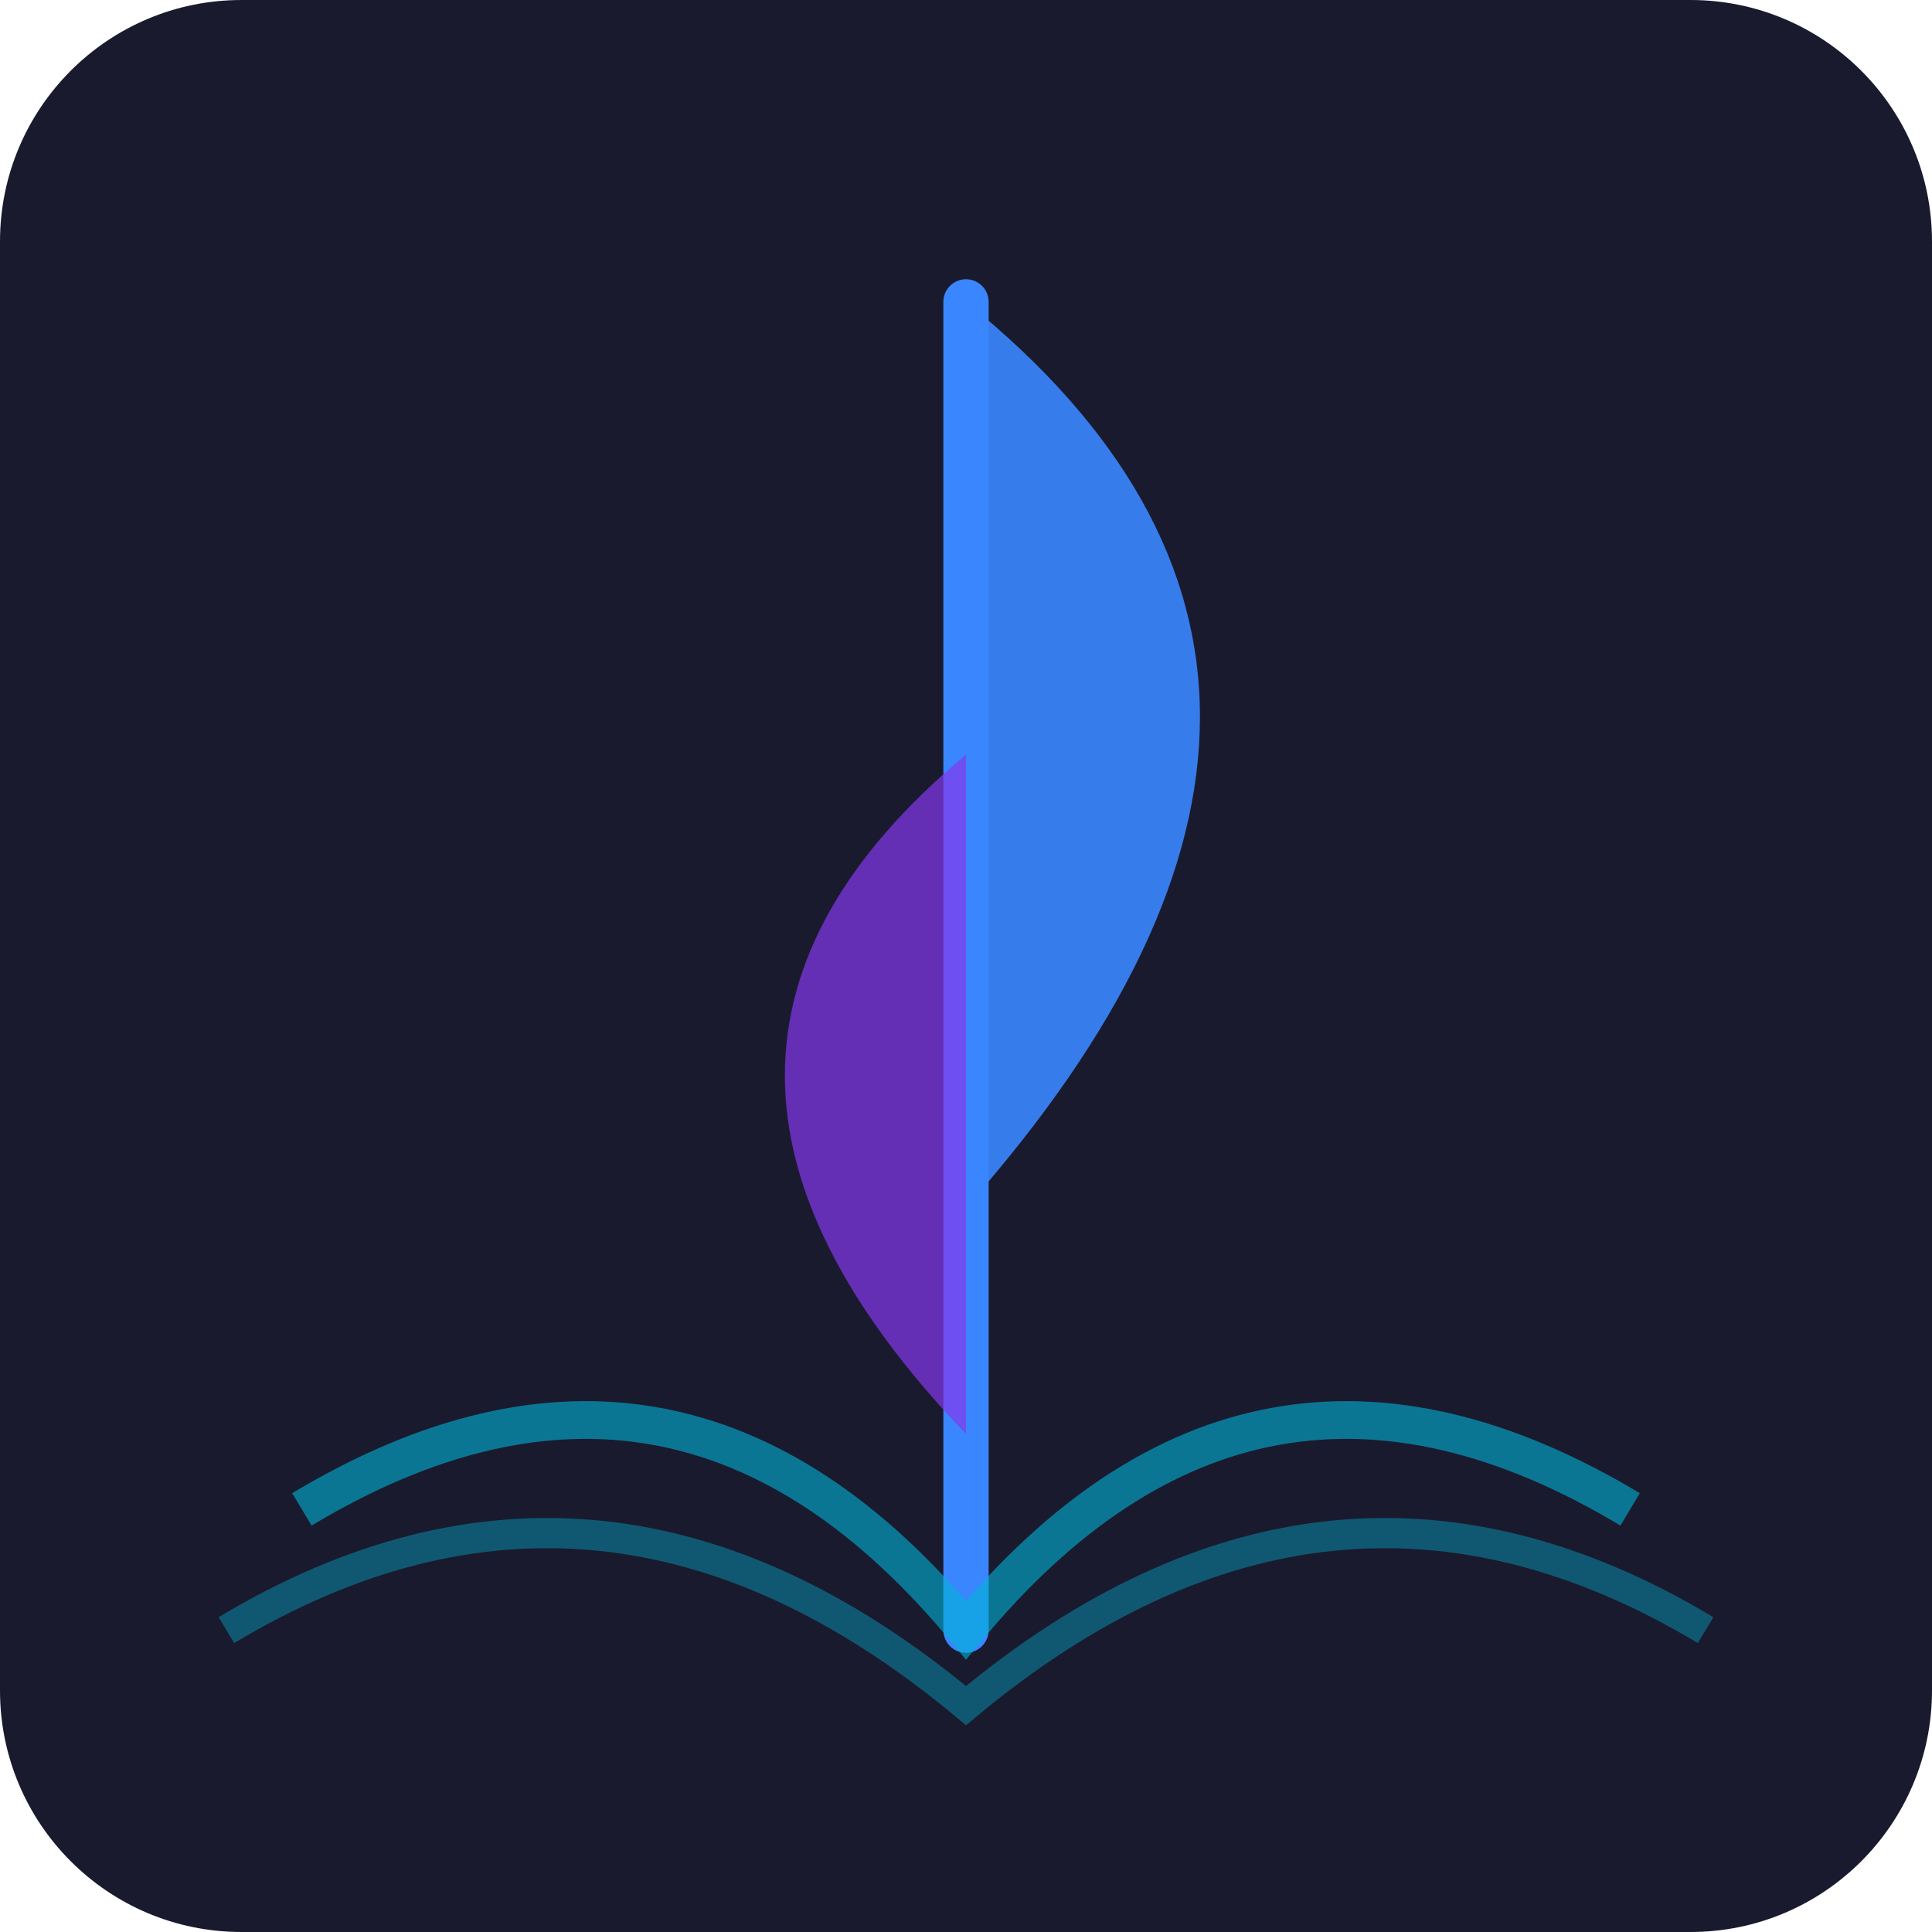
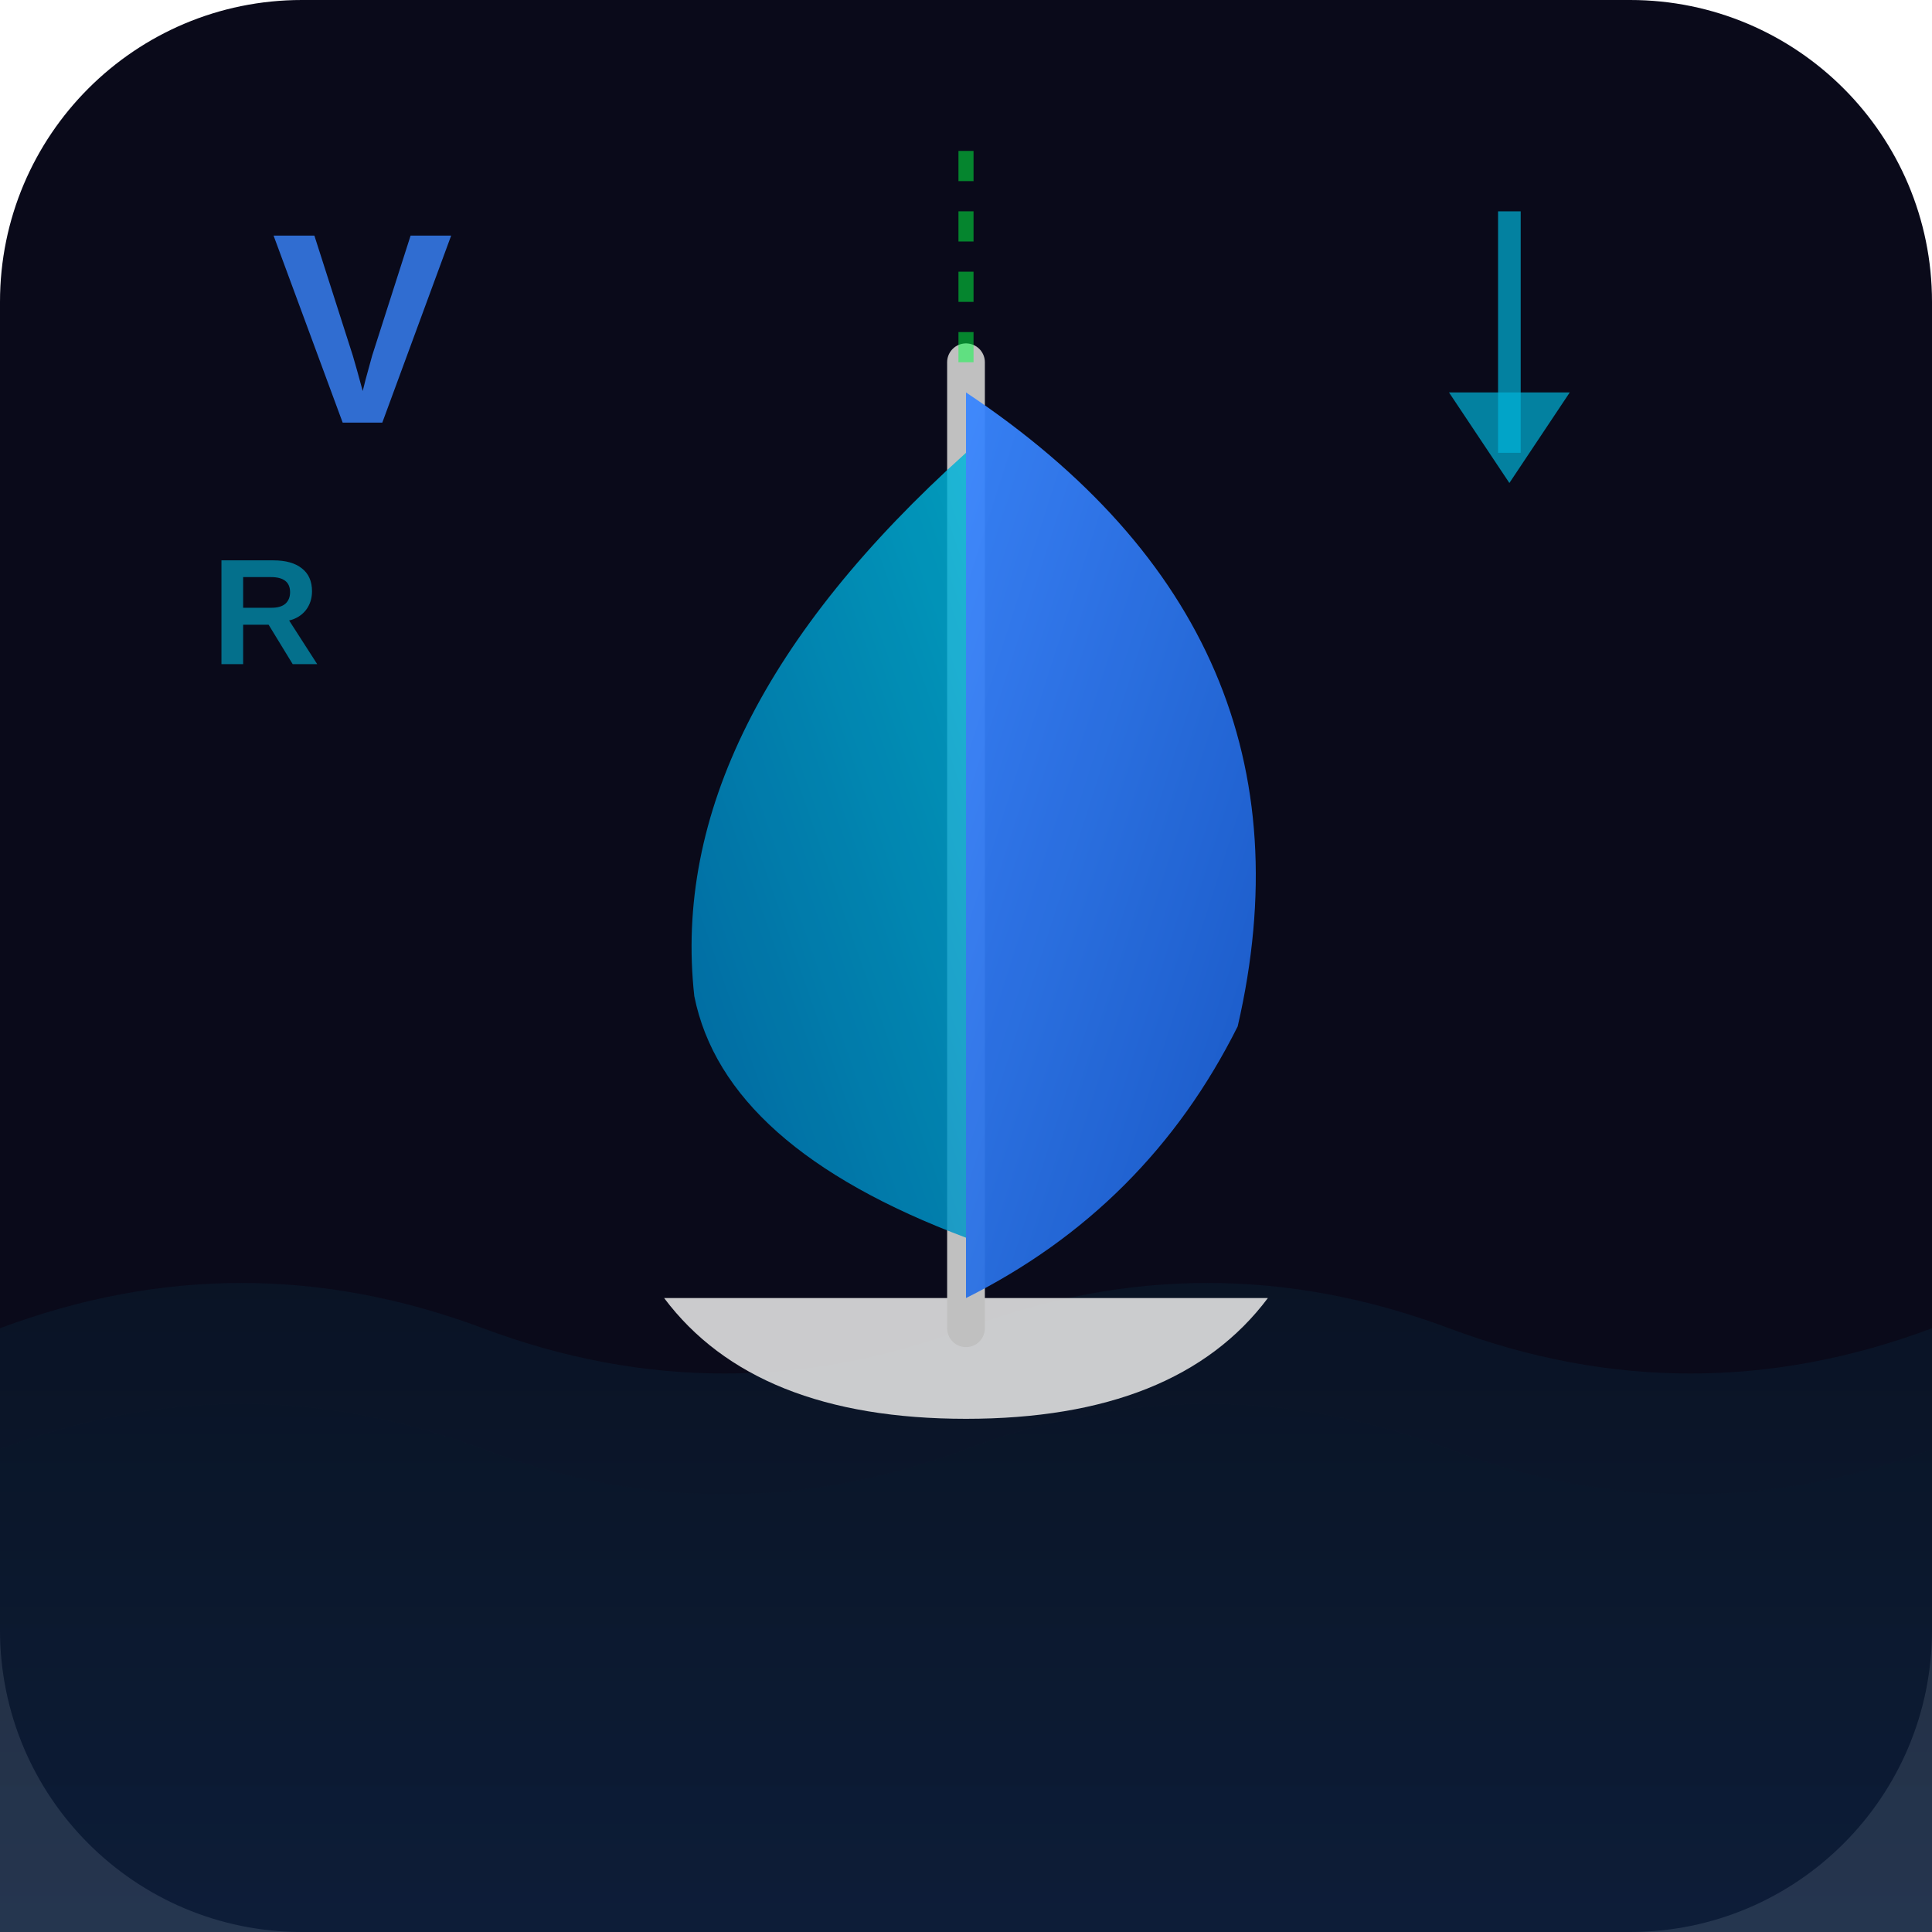
<svg xmlns="http://www.w3.org/2000/svg" viewBox="0 0 128 128" width="128" height="128">
-   <rect width="128" height="128" rx="16" fill="#1a1a2e" />
-   <path d="M64 20 L64 108" stroke="#3a86ff" stroke-width="3" stroke-linecap="round" />
-   <path d="M64 20 Q95 45 64 80" fill="#3a86ff" opacity="0.9" />
-   <path d="M64 50 Q40 70 64 95" fill="#8338ec" opacity="0.7" />
-   <path d="M20 100 Q45 85 64 108 Q83 85 108 100" fill="none" stroke="#00b4d8" stroke-width="2.5" opacity="0.6" />
-   <path d="M15 108 Q40 93 64 113 Q88 93 113 108" fill="none" stroke="#00b4d8" stroke-width="2" opacity="0.4" />
+   <defs>
+     <linearGradient id="sail1" x1="0" y1="0" x2="1" y2="1">
+       <stop offset="0%" stop-color="#3a86ff" />
+       <stop offset="100%" stop-color="#1a5ccc" />
+     </linearGradient>
+     <linearGradient id="sail2" x1="1" y1="0" x2="0" y2="1">
+       <stop offset="0%" stop-color="#00b4d8" />
+       <stop offset="100%" stop-color="#0077b6" />
+     </linearGradient>
+     <linearGradient id="sea" x1="0" y1="0" x2="0" y2="1">
+       <stop offset="0%" stop-color="#0a1628" />
+       <stop offset="100%" stop-color="#0d1f3c" />
+     </linearGradient>
+   </defs>
+   <rect width="128" height="128" rx="20" fill="#0a0a1a" />
+   <path d="M0 88 Q16 82 32 88 Q48 94 64 88 Q80 82 96 88 Q112 94 128 88 L128 128 L0 128 Z" fill="url(#sea)" opacity="0.8" />
+   <path d="M0 96 Q16 90 32 96 Q48 102 64 96 Q80 90 96 96 Q112 102 128 96 L128 128 L0 128 Z" fill="url(#sea)" opacity="0.5" />
+   <path d="M44 86 Q50 94 64 94 Q78 94 84 86 Z" fill="#e0e0e0" opacity="0.9" />
+   <line x1="64" y1="24" x2="64" y2="88" stroke="#c0c0c0" stroke-width="2.5" stroke-linecap="round" />
+   <path d="M64 26 Q88 42 82 68 Q76 80 64 86 Z" fill="url(#sail1)" opacity="0.95" />
+   <path d="M64 30 Q44 48 46 66 Q48 76 64 82 Z" fill="url(#sail2)" opacity="0.85" />
+   <g transform="translate(100, 22) rotate(180)">
+     <line x1="0" y1="-8" x2="0" y2="8" stroke="#00b4d8" stroke-width="1.5" opacity="0.7" />
+     <polygon points="0,-10 -4,-4 4,-4" fill="#00b4d8" opacity="0.7" />
+   </g>
+   <line x1="64" y1="24" x2="64" y2="10" stroke="#00ff41" stroke-width="1" stroke-dasharray="2,2" opacity="0.5" />
+   <text x="18" y="28" font-family="Arial, Helvetica, sans-serif" font-size="18" font-weight="900" fill="#3a86ff" opacity="0.8">V</text>
+   <text x="14" y="44" font-family="Arial, Helvetica, sans-serif" font-size="10" font-weight="700" fill="#00b4d8" opacity="0.6">R</text>
</svg>
